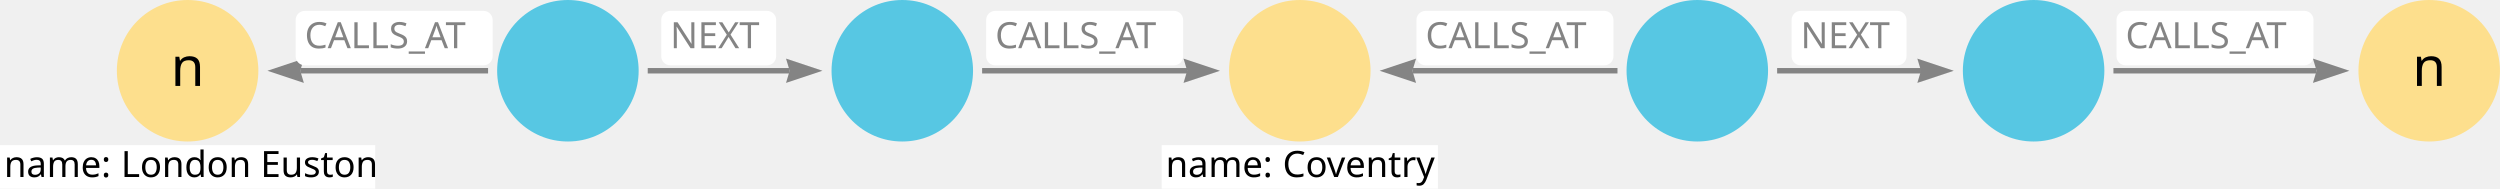
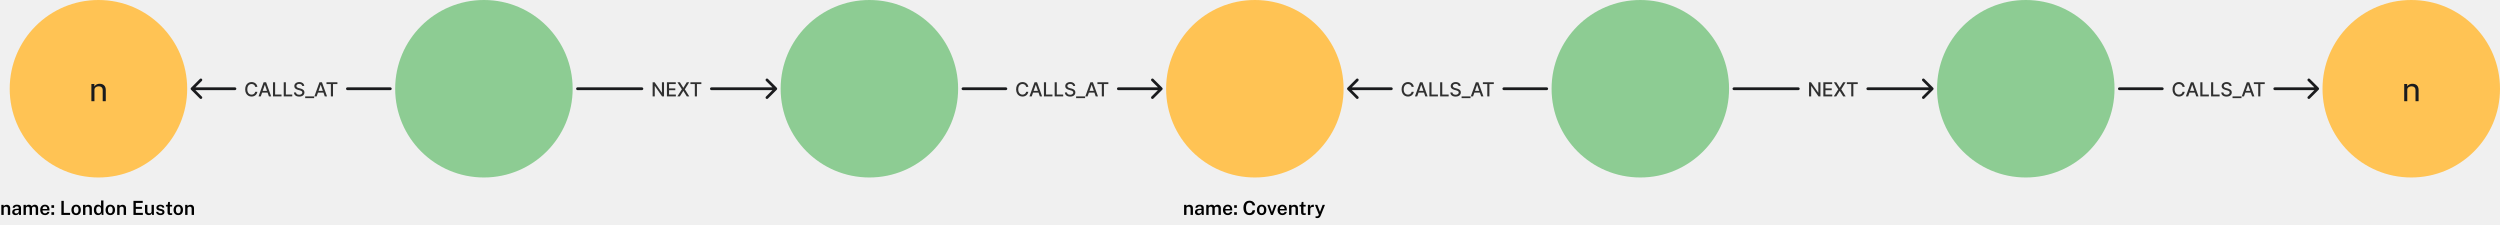
- <svg xmlns="http://www.w3.org/2000/svg" width="1378" height="104" viewBox="0 0 1378 104">
-   <defs>
-     <style type="text/css" />
-   </defs>
-   <g transform="translate(250.6474 754.4424) scale(1)">
-     <g class="relationship">
-       <g transform="translate(62.37869 -715.4424) rotate(180)" stroke-width="3" stroke="#848484">
-         <path d="M 44 0 L 147.538 0" />
-         <polygon points="-18.08,0 -20.088,6.696 0,0 -20.088,-6.696" fill="#848484" transform="translate(165.6179 0) rotate(0)" stroke="none" />
-       </g>
-       <g transform="translate(-33.39045 -715.4424) rotate(360) translate(0 -33)">
-         <g transform="translate(0 0)">
-           <g transform="translate(-54.28711 0)" fill="#ffffff" stroke="#000000" stroke-width="0">
-             <rect x="0" y="0" width="108.574" height="30" rx="5" ry="5" stroke="none" />
-             <text xml:space="preserve" x="5" y="20.571" stroke="none" text-anchor="left" font-family="sans-serif" font-size="20" font-weight="normal" fill="#848484">CALLS_AT</text>
-           </g>
-         </g>
-       </g>
-     </g>
-     <g class="relationship">
-       <g transform="translate(62.37869 -715.4424) rotate(0)" stroke-width="3" stroke="#848484">
-         <path d="M 44 0 L 122.237 0" />
-         <polygon points="-18.08,0 -20.088,6.696 0,0 -20.088,-6.696" fill="#848484" transform="translate(140.3164 0) rotate(0)" stroke="none" />
-       </g>
-       <g transform="translate(145.4971 -715.4424) rotate(0) translate(0 -33)">
-         <g transform="translate(0 0)">
-           <g transform="translate(-31.66992 0)" fill="#ffffff" stroke="#000000" stroke-width="0">
-             <rect x="0" y="0" width="63.34" height="30" rx="5" ry="5" stroke="none" />
-             <text xml:space="preserve" x="5" y="20.571" stroke="none" text-anchor="left" font-family="sans-serif" font-size="20" font-weight="normal" fill="#848484">NEXT</text>
-           </g>
-         </g>
-       </g>
-     </g>
-     <g class="relationship">
-       <g transform="translate(246.6951 -715.4424) rotate(0)" stroke-width="3" stroke="#848484">
-         <path d="M 44 0 L 157.026 0" />
-         <polygon points="-18.08,0 -20.088,6.696 0,0 -20.088,-6.696" fill="#848484" transform="translate(175.1059 0) rotate(0)" stroke="none" />
-       </g>
-       <g transform="translate(347.2083 -715.4424) rotate(0) translate(0 -33)">
-         <g transform="translate(0 0)">
-           <g transform="translate(-54.28711 0)" fill="#ffffff" stroke="#000000" stroke-width="0">
-             <rect x="0" y="0" width="108.574" height="30" rx="5" ry="5" stroke="none" />
-             <text xml:space="preserve" x="5" y="20.571" stroke="none" text-anchor="left" font-family="sans-serif" font-size="20" font-weight="normal" fill="#848484">CALLS_AT</text>
-           </g>
-         </g>
-       </g>
-     </g>
-     <g class="relationship">
-       <g transform="translate(870.2776 -715.4424) rotate(0)" stroke-width="3" stroke="#848484">
-         <path d="M 44 0 L 155.972 0" />
-         <polygon points="-18.08,0 -20.088,6.696 0,0 -20.088,-6.696" fill="#848484" transform="translate(174.0517 0) rotate(0)" stroke="none" />
-       </g>
-       <g transform="translate(970.2637 -715.4424) rotate(0) translate(0 -33)">
-         <g transform="translate(0 0)">
-           <g transform="translate(-54.28711 0)" fill="#ffffff" stroke="#000000" stroke-width="0">
-             <rect x="0" y="0" width="108.574" height="30" rx="5" ry="5" stroke="none" />
-             <text xml:space="preserve" x="5" y="20.571" stroke="none" text-anchor="left" font-family="sans-serif" font-size="20" font-weight="normal" fill="#848484">CALLS_AT</text>
-           </g>
-         </g>
-       </g>
-     </g>
-     <g class="relationship">
-       <g transform="translate(684.907 -715.4424) rotate(0)" stroke-width="3" stroke="#848484">
-         <path d="M 44 0 L 123.291 0" />
-         <polygon points="-18.08,0 -20.088,6.696 0,0 -20.088,-6.696" fill="#848484" transform="translate(141.3706 0) rotate(0)" stroke="none" />
-       </g>
-       <g transform="translate(768.5525 -715.4424) rotate(0) translate(0 -33)">
-         <g transform="translate(0 0)">
-           <g transform="translate(-31.66992 0)" fill="#ffffff" stroke="#000000" stroke-width="0">
-             <rect x="0" y="0" width="63.34" height="30" rx="5" ry="5" stroke="none" />
-             <text xml:space="preserve" x="5" y="20.571" stroke="none" text-anchor="left" font-family="sans-serif" font-size="20" font-weight="normal" fill="#848484">NEXT</text>
-           </g>
-         </g>
-       </g>
-     </g>
-     <g class="relationship">
-       <g transform="translate(684.907 -715.4424) rotate(180)" stroke-width="3" stroke="#848484">
-         <path d="M 44 0 L 157.026 0" />
-         <polygon points="-18.08,0 -20.088,6.696 0,0 -20.088,-6.696" fill="#848484" transform="translate(175.1059 0) rotate(0)" stroke="none" />
-       </g>
-       <g transform="translate(584.3938 -715.4424) rotate(360) translate(0 -33)">
-         <g transform="translate(0 0)">
-           <g transform="translate(-54.28711 0)" fill="#ffffff" stroke="#000000" stroke-width="0">
-             <rect x="0" y="0" width="108.574" height="30" rx="5" ry="5" stroke="none" />
-             <text xml:space="preserve" x="5" y="20.571" stroke="none" text-anchor="left" font-family="sans-serif" font-size="20" font-weight="normal" fill="#848484">CALLS_AT</text>
-           </g>
-         </g>
-       </g>
-     </g>
-     <g class="node">
-       <g fill="#FDDF8D" stroke="#FDDF8D" stroke-width="4">
-         <circle cx="465.801" cy="-715.442" r="37" />
-       </g>
-       <g transform="translate(465.801 -715.4424)">
-         <g transform="translate(2.510525938252074e-15 41)">
-           <g transform="translate(0 0)">
-             <g transform="translate(-76.14258 0)" fill="white">
-               <rect x="0" y="0" width="152.285" height="24" rx="0" ry="0" stroke="none" />
-               <g font-family="sans-serif" font-size="20" font-weight="normal" fill="#000000" text-anchor="end">
-                 <text xml:space="preserve" x="61.143" y="17.571" stroke="none">name:</text>
-                 <text xml:space="preserve" x="66.699" y="17.571" stroke="none" text-anchor="start">Coventry</text>
-               </g>
-             </g>
-           </g>
-         </g>
-       </g>
-     </g>
-     <g class="node">
-       <g fill="#FDDF8D" stroke="#FDDF8D" stroke-width="4">
-         <circle cx="-147.239" cy="-715.442" r="37" />
-       </g>
-       <g transform="translate(-147.2392 -715.4424)">
-         <g transform="scale(1) translate(0 0)">
-           <g transform="translate(0 0)">
-             <g font-family="sans-serif" font-size="30" font-weight="normal" fill="#000000" text-anchor="middle">
-               <text xml:space="preserve" x="0" y="8.357" stroke="none">n</text>
-             </g>
-           </g>
-         </g>
-         <g transform="translate(2.510525938252074e-15 41)">
-           <g transform="translate(0 0)">
-             <g transform="translate(-103.4082 0)" fill="white">
-               <rect x="0" y="0" width="206.816" height="24" rx="0" ry="0" stroke="none" />
-               <g font-family="sans-serif" font-size="20" font-weight="normal" fill="#000000" text-anchor="end">
-                 <text xml:space="preserve" x="61.143" y="17.571" stroke="none">name:</text>
-                 <text xml:space="preserve" x="66.699" y="17.571" stroke="none" text-anchor="start">London Euston</text>
-               </g>
-             </g>
-           </g>
-         </g>
-       </g>
-     </g>
-     <g class="node">
-       <g fill="#FDDF8D" stroke="#FDDF8D" stroke-width="4">
-         <circle cx="1088.329" cy="-715.442" r="37" />
-       </g>
-       <g transform="translate(1088.329 -715.4424)">
-         <g transform="scale(1) translate(0 0)">
-           <g transform="translate(0 0)">
-             <g font-family="sans-serif" font-size="30" font-weight="normal" fill="#000000" text-anchor="middle">
-               <text xml:space="preserve" x="0" y="8.357" stroke="none">n</text>
-             </g>
-           </g>
-         </g>
-       </g>
-     </g>
-     <g class="node">
-       <g fill="#57C7E3" stroke="#57C7E3" stroke-width="4">
-         <circle cx="62.379" cy="-715.442" r="37" />
-       </g>
-     </g>
-     <g class="node">
-       <g fill="#57C7E3" stroke="#57C7E3" stroke-width="4">
-         <circle cx="246.695" cy="-715.442" r="37" />
-       </g>
-     </g>
-     <g class="node">
-       <g fill="#57C7E3" stroke="#57C7E3" stroke-width="4">
-         <circle cx="684.907" cy="-715.442" r="37" />
-       </g>
-     </g>
-     <g class="node">
-       <g fill="#57C7E3" stroke="#57C7E3" stroke-width="4">
-         <circle cx="870.278" cy="-715.442" r="37" />
-       </g>
-     </g>
-   </g>
+ <svg xmlns="http://www.w3.org/2000/svg" width="1803" height="162" viewBox="0 0 1803 162" fill="none">
+   <path d="M0.966 155V147.762H2.632V148.798C2.744 148.611 2.896 148.432 3.087 148.259C3.283 148.086 3.523 147.946 3.808 147.839C4.093 147.732 4.426 147.678 4.809 147.678C5.257 147.678 5.672 147.767 6.055 147.944C6.442 148.121 6.753 148.399 6.986 148.777C7.224 149.155 7.343 149.643 7.343 150.24V155H5.635V150.443C5.635 149.967 5.504 149.615 5.243 149.386C4.982 149.153 4.653 149.036 4.256 149.036C3.985 149.036 3.729 149.083 3.486 149.176C3.243 149.265 3.045 149.402 2.891 149.589C2.742 149.771 2.667 150 2.667 150.275V155H0.966ZM11.221 155.14C10.759 155.14 10.344 155.056 9.975 154.888C9.611 154.715 9.324 154.47 9.114 154.153C8.909 153.831 8.806 153.441 8.806 152.984C8.806 152.186 9.093 151.584 9.667 151.178C10.246 150.772 11.165 150.56 12.425 150.541L13.51 150.513V150.023C13.51 149.64 13.396 149.342 13.167 149.127C12.943 148.908 12.593 148.8 12.117 148.805C11.762 148.81 11.44 148.894 11.151 149.057C10.862 149.216 10.67 149.484 10.577 149.862H9.128C9.156 149.367 9.298 148.954 9.555 148.623C9.816 148.287 10.173 148.037 10.626 147.874C11.079 147.706 11.601 147.622 12.194 147.622C12.885 147.622 13.447 147.713 13.881 147.895C14.315 148.077 14.635 148.341 14.84 148.686C15.045 149.027 15.148 149.44 15.148 149.925V155H13.713L13.573 153.698C13.316 154.244 12.987 154.622 12.586 154.832C12.189 155.037 11.734 155.14 11.221 155.14ZM11.774 153.985C11.984 153.985 12.192 153.948 12.397 153.873C12.602 153.794 12.787 153.689 12.95 153.558C13.118 153.423 13.251 153.273 13.349 153.11C13.452 152.947 13.505 152.776 13.51 152.599V151.458L12.621 151.472C12.182 151.477 11.797 151.523 11.466 151.612C11.139 151.701 10.885 151.843 10.703 152.039C10.521 152.23 10.43 152.487 10.43 152.809C10.43 153.178 10.558 153.467 10.815 153.677C11.072 153.882 11.391 153.985 11.774 153.985ZM16.962 155V147.762H18.621V148.798C18.831 148.481 19.116 148.205 19.475 147.972C19.839 147.739 20.301 147.622 20.861 147.622C21.118 147.622 21.377 147.666 21.638 147.755C21.904 147.844 22.149 147.974 22.373 148.147C22.602 148.32 22.784 148.534 22.919 148.791C23.148 148.45 23.451 148.17 23.829 147.951C24.212 147.732 24.641 147.622 25.117 147.622C25.378 147.622 25.647 147.664 25.922 147.748C26.202 147.832 26.459 147.972 26.692 148.168C26.925 148.364 27.114 148.632 27.259 148.973C27.404 149.309 27.476 149.731 27.476 150.24V155H25.775V150.443C25.775 150.084 25.712 149.801 25.586 149.596C25.46 149.391 25.297 149.246 25.096 149.162C24.9 149.073 24.69 149.029 24.466 149.029C24.265 149.029 24.055 149.069 23.836 149.148C23.621 149.227 23.437 149.358 23.283 149.54C23.134 149.722 23.059 149.967 23.059 150.275V155H21.358V150.17C21.358 149.918 21.293 149.708 21.162 149.54C21.031 149.372 20.866 149.246 20.665 149.162C20.469 149.073 20.268 149.029 20.063 149.029C19.853 149.029 19.638 149.073 19.419 149.162C19.204 149.251 19.025 149.386 18.88 149.568C18.735 149.75 18.663 149.986 18.663 150.275V155H16.962ZM32.507 155.14C31.811 155.14 31.198 154.993 30.666 154.699C30.139 154.4 29.726 153.976 29.427 153.425C29.133 152.874 28.986 152.219 28.986 151.458C28.986 150.716 29.119 150.058 29.385 149.484C29.655 148.905 30.045 148.45 30.554 148.119C31.067 147.788 31.686 147.622 32.409 147.622C33.123 147.622 33.722 147.774 34.208 148.077C34.693 148.38 35.062 148.805 35.314 149.351C35.566 149.892 35.692 150.527 35.692 151.255V151.773H30.687C30.682 152.184 30.747 152.548 30.883 152.865C31.018 153.182 31.219 153.432 31.485 153.614C31.751 153.791 32.08 153.88 32.472 153.88C32.873 153.88 33.221 153.791 33.515 153.614C33.813 153.432 34.012 153.157 34.11 152.788H35.664C35.58 153.292 35.379 153.719 35.062 154.069C34.749 154.419 34.367 154.685 33.914 154.867C33.466 155.049 32.997 155.14 32.507 155.14ZM30.68 150.716H34.082C34.082 150.366 34.019 150.051 33.893 149.771C33.772 149.486 33.587 149.262 33.34 149.099C33.093 148.931 32.78 148.847 32.402 148.847C32.029 148.847 31.713 148.938 31.457 149.12C31.2 149.302 31.006 149.538 30.876 149.827C30.745 150.112 30.68 150.408 30.68 150.716ZM37.081 149.932V147.986H39.007V149.932H37.081ZM37.081 154.958V153.026H39.007V154.958H37.081ZM44.264 155L44.271 144.878H45.993V153.53H50.564V155H44.264ZM54.918 155.14C54.227 155.14 53.625 154.993 53.112 154.699C52.599 154.4 52.2 153.973 51.915 153.418C51.635 152.863 51.495 152.195 51.495 151.416C51.495 150.66 51.633 149.997 51.908 149.428C52.183 148.859 52.575 148.415 53.084 148.098C53.597 147.781 54.211 147.622 54.925 147.622C55.616 147.622 56.215 147.774 56.724 148.077C57.233 148.38 57.625 148.814 57.9 149.379C58.18 149.944 58.32 150.623 58.32 151.416C58.32 152.149 58.187 152.795 57.921 153.355C57.66 153.91 57.275 154.347 56.766 154.664C56.262 154.981 55.646 155.14 54.918 155.14ZM54.925 153.845C55.317 153.845 55.639 153.738 55.891 153.523C56.148 153.308 56.339 153.014 56.465 152.641C56.591 152.268 56.654 151.843 56.654 151.367C56.654 150.924 56.598 150.515 56.486 150.142C56.374 149.769 56.19 149.47 55.933 149.246C55.681 149.017 55.345 148.903 54.925 148.903C54.528 148.903 54.199 149.008 53.938 149.218C53.681 149.423 53.49 149.713 53.364 150.086C53.238 150.455 53.175 150.882 53.175 151.367C53.175 151.806 53.231 152.214 53.343 152.592C53.455 152.965 53.639 153.269 53.896 153.502C54.153 153.731 54.496 153.845 54.925 153.845ZM59.878 155V147.762H61.544V148.798C61.656 148.611 61.808 148.432 61.999 148.259C62.195 148.086 62.435 147.946 62.72 147.839C63.005 147.732 63.338 147.678 63.721 147.678C64.169 147.678 64.584 147.767 64.967 147.944C65.354 148.121 65.665 148.399 65.898 148.777C66.136 149.155 66.255 149.643 66.255 150.24V155H64.547V150.443C64.547 149.967 64.416 149.615 64.155 149.386C63.894 149.153 63.565 149.036 63.168 149.036C62.897 149.036 62.641 149.083 62.398 149.176C62.155 149.265 61.957 149.402 61.803 149.589C61.654 149.771 61.579 150 61.579 150.275V155H59.878ZM70.769 155.14C69.813 155.14 69.061 154.811 68.515 154.153C67.969 153.495 67.696 152.559 67.696 151.346C67.696 150.59 67.806 149.934 68.025 149.379C68.249 148.819 68.578 148.387 69.012 148.084C69.446 147.776 69.981 147.622 70.615 147.622C70.914 147.622 71.185 147.659 71.427 147.734C71.675 147.804 71.894 147.897 72.085 148.014C72.277 148.131 72.438 148.259 72.568 148.399C72.704 148.539 72.809 148.679 72.883 148.819V144.598H74.598V155H73.338L73.149 153.516C73.089 153.689 73.002 153.871 72.89 154.062C72.783 154.249 72.636 154.424 72.449 154.587C72.267 154.75 72.039 154.883 71.763 154.986C71.488 155.089 71.157 155.14 70.769 155.14ZM71.119 153.887C71.731 153.887 72.176 153.689 72.456 153.292C72.741 152.891 72.883 152.228 72.883 151.304C72.879 150.777 72.813 150.333 72.687 149.974C72.566 149.615 72.379 149.344 72.127 149.162C71.875 148.98 71.546 148.889 71.14 148.889C70.627 148.889 70.205 149.078 69.873 149.456C69.547 149.834 69.383 150.45 69.383 151.304C69.383 152.153 69.535 152.797 69.838 153.236C70.142 153.67 70.569 153.887 71.119 153.887ZM79.555 155.14C78.864 155.14 78.262 154.993 77.749 154.699C77.235 154.4 76.836 153.973 76.552 153.418C76.272 152.863 76.132 152.195 76.132 151.416C76.132 150.66 76.269 149.997 76.545 149.428C76.82 148.859 77.212 148.415 77.721 148.098C78.234 147.781 78.848 147.622 79.562 147.622C80.252 147.622 80.852 147.774 81.361 148.077C81.869 148.38 82.261 148.814 82.537 149.379C82.817 149.944 82.957 150.623 82.957 151.416C82.957 152.149 82.824 152.795 82.558 153.355C82.296 153.91 81.911 154.347 81.403 154.664C80.899 154.981 80.283 155.14 79.555 155.14ZM79.562 153.845C79.954 153.845 80.276 153.738 80.528 153.523C80.784 153.308 80.976 153.014 81.102 152.641C81.228 152.268 81.291 151.843 81.291 151.367C81.291 150.924 81.235 150.515 81.123 150.142C81.011 149.769 80.826 149.47 80.57 149.246C80.318 149.017 79.982 148.903 79.562 148.903C79.165 148.903 78.836 149.008 78.575 149.218C78.318 149.423 78.127 149.713 78.001 150.086C77.875 150.455 77.812 150.882 77.812 151.367C77.812 151.806 77.868 152.214 77.98 152.592C78.092 152.965 78.276 153.269 78.533 153.502C78.789 153.731 79.132 153.845 79.562 153.845ZM84.515 155V147.762H86.181V148.798C86.293 148.611 86.445 148.432 86.636 148.259C86.832 148.086 87.072 147.946 87.357 147.839C87.641 147.732 87.975 147.678 88.358 147.678C88.806 147.678 89.221 147.767 89.604 147.944C89.991 148.121 90.302 148.399 90.535 148.777C90.773 149.155 90.892 149.643 90.892 150.24V155H89.184V150.443C89.184 149.967 89.053 149.615 88.792 149.386C88.531 149.153 88.201 149.036 87.805 149.036C87.534 149.036 87.278 149.083 87.035 149.176C86.792 149.265 86.594 149.402 86.44 149.589C86.29 149.771 86.216 150 86.216 150.275V155H84.515ZM96.245 155V144.878H102.937L102.93 146.341H97.96V149.176H102.349V150.618H97.945V153.516L103.035 153.523V155H96.245ZM107.341 155.14C106.986 155.14 106.643 155.089 106.312 154.986C105.985 154.879 105.691 154.725 105.43 154.524C105.169 154.319 104.961 154.067 104.807 153.768C104.653 153.469 104.576 153.122 104.576 152.725V147.762H106.284V152.529C106.284 152.921 106.408 153.243 106.655 153.495C106.907 153.747 107.285 153.873 107.789 153.873C108.246 153.873 108.613 153.754 108.888 153.516C109.163 153.273 109.301 152.926 109.301 152.473V147.762H110.995V155H109.686L109.497 153.586C109.408 153.983 109.252 154.295 109.028 154.524C108.809 154.748 108.55 154.907 108.251 155C107.957 155.093 107.654 155.14 107.341 155.14ZM115.697 155.14C115.193 155.14 114.715 155.061 114.262 154.902C113.814 154.739 113.436 154.484 113.128 154.139C112.825 153.794 112.633 153.348 112.554 152.802H114.052C114.117 153.068 114.232 153.285 114.395 153.453C114.563 153.621 114.759 153.745 114.983 153.824C115.212 153.899 115.447 153.936 115.69 153.936C116.124 153.936 116.474 153.861 116.74 153.712C117.006 153.563 117.139 153.332 117.139 153.019C117.139 152.79 117.064 152.608 116.915 152.473C116.77 152.338 116.532 152.235 116.201 152.165L114.829 151.85C114.213 151.715 113.721 151.491 113.352 151.178C112.983 150.865 112.797 150.424 112.792 149.855C112.787 149.426 112.895 149.043 113.114 148.707C113.333 148.371 113.66 148.107 114.094 147.916C114.528 147.72 115.062 147.622 115.697 147.622C116.542 147.622 117.218 147.811 117.727 148.189C118.24 148.562 118.504 149.097 118.518 149.792H117.069C117.018 149.479 116.871 149.237 116.628 149.064C116.385 148.887 116.07 148.798 115.683 148.798C115.282 148.798 114.953 148.875 114.696 149.029C114.439 149.183 114.311 149.419 114.311 149.736C114.311 149.955 114.407 150.128 114.598 150.254C114.794 150.38 115.09 150.487 115.487 150.576L116.789 150.891C117.162 150.984 117.468 151.11 117.706 151.269C117.944 151.428 118.128 151.603 118.259 151.794C118.394 151.981 118.488 152.174 118.539 152.375C118.595 152.571 118.623 152.753 118.623 152.921C118.623 153.388 118.502 153.787 118.259 154.118C118.021 154.445 117.683 154.697 117.244 154.874C116.81 155.051 116.294 155.14 115.697 155.14ZM122.994 155.056C122.42 155.056 121.974 154.981 121.657 154.832C121.344 154.678 121.127 154.461 121.006 154.181C120.885 153.901 120.824 153.567 120.824 153.18V148.966H119.648V147.762H120.873L121.3 145.613H122.525V147.755H124.142V148.966H122.525L122.532 153.117C122.532 153.332 122.555 153.49 122.602 153.593C122.653 153.691 122.733 153.756 122.84 153.789C122.952 153.817 123.099 153.831 123.281 153.831H124.177V154.909C124.079 154.946 123.934 154.979 123.743 155.007C123.556 155.04 123.307 155.056 122.994 155.056ZM128.582 155.14C127.891 155.14 127.289 154.993 126.776 154.699C126.263 154.4 125.864 153.973 125.579 153.418C125.299 152.863 125.159 152.195 125.159 151.416C125.159 150.66 125.297 149.997 125.572 149.428C125.847 148.859 126.239 148.415 126.748 148.098C127.261 147.781 127.875 147.622 128.589 147.622C129.28 147.622 129.879 147.774 130.388 148.077C130.897 148.38 131.289 148.814 131.564 149.379C131.844 149.944 131.984 150.623 131.984 151.416C131.984 152.149 131.851 152.795 131.585 153.355C131.324 153.91 130.939 154.347 130.43 154.664C129.926 154.981 129.31 155.14 128.582 155.14ZM128.589 153.845C128.981 153.845 129.303 153.738 129.555 153.523C129.812 153.308 130.003 153.014 130.129 152.641C130.255 152.268 130.318 151.843 130.318 151.367C130.318 150.924 130.262 150.515 130.15 150.142C130.038 149.769 129.854 149.47 129.597 149.246C129.345 149.017 129.009 148.903 128.589 148.903C128.192 148.903 127.863 149.008 127.602 149.218C127.345 149.423 127.154 149.713 127.028 150.086C126.902 150.455 126.839 150.882 126.839 151.367C126.839 151.806 126.895 152.214 127.007 152.592C127.119 152.965 127.303 153.269 127.56 153.502C127.817 153.731 128.16 153.845 128.589 153.845ZM133.542 155V147.762H135.208V148.798C135.32 148.611 135.472 148.432 135.663 148.259C135.859 148.086 136.1 147.946 136.384 147.839C136.669 147.732 137.003 147.678 137.385 147.678C137.833 147.678 138.249 147.767 138.631 147.944C139.019 148.121 139.329 148.399 139.562 148.777C139.8 149.155 139.919 149.643 139.919 150.24V155H138.211V150.443C138.211 149.967 138.081 149.615 137.819 149.386C137.558 149.153 137.229 149.036 136.832 149.036C136.562 149.036 136.305 149.083 136.062 149.176C135.82 149.265 135.621 149.402 135.467 149.589C135.318 149.771 135.243 150 135.243 150.275V155H133.542Z" fill="black" style="fill:black;fill-opacity:1;" />
+   <path d="M853.966 155V147.762H855.632V148.798C855.744 148.611 855.896 148.432 856.087 148.259C856.283 148.086 856.523 147.946 856.808 147.839C857.093 147.732 857.426 147.678 857.809 147.678C858.257 147.678 858.672 147.767 859.055 147.944C859.442 148.121 859.753 148.399 859.986 148.777C860.224 149.155 860.343 149.643 860.343 150.24V155H858.635V150.443C858.635 149.967 858.504 149.615 858.243 149.386C857.982 149.153 857.653 149.036 857.256 149.036C856.985 149.036 856.729 149.083 856.486 149.176C856.243 149.265 856.045 149.402 855.891 149.589C855.742 149.771 855.667 150 855.667 150.275V155H853.966ZM864.221 155.14C863.759 155.14 863.344 155.056 862.975 154.888C862.611 154.715 862.324 154.47 862.114 154.153C861.909 153.831 861.806 153.441 861.806 152.984C861.806 152.186 862.093 151.584 862.667 151.178C863.246 150.772 864.165 150.56 865.425 150.541L866.51 150.513V150.023C866.51 149.64 866.396 149.342 866.167 149.127C865.943 148.908 865.593 148.8 865.117 148.805C864.762 148.81 864.44 148.894 864.151 149.057C863.862 149.216 863.67 149.484 863.577 149.862H862.128C862.156 149.367 862.298 148.954 862.555 148.623C862.816 148.287 863.173 148.037 863.626 147.874C864.079 147.706 864.601 147.622 865.194 147.622C865.885 147.622 866.447 147.713 866.881 147.895C867.315 148.077 867.635 148.341 867.84 148.686C868.045 149.027 868.148 149.44 868.148 149.925V155H866.713L866.573 153.698C866.316 154.244 865.987 154.622 865.586 154.832C865.189 155.037 864.734 155.14 864.221 155.14ZM864.774 153.985C864.984 153.985 865.192 153.948 865.397 153.873C865.602 153.794 865.787 153.689 865.95 153.558C866.118 153.423 866.251 153.273 866.349 153.11C866.452 152.947 866.505 152.776 866.51 152.599V151.458L865.621 151.472C865.182 151.477 864.797 151.523 864.466 151.612C864.139 151.701 863.885 151.843 863.703 152.039C863.521 152.23 863.43 152.487 863.43 152.809C863.43 153.178 863.558 153.467 863.815 153.677C864.072 153.882 864.391 153.985 864.774 153.985ZM869.962 155V147.762H871.621V148.798C871.831 148.481 872.116 148.205 872.475 147.972C872.839 147.739 873.301 147.622 873.861 147.622C874.118 147.622 874.377 147.666 874.638 147.755C874.904 147.844 875.149 147.974 875.373 148.147C875.602 148.32 875.784 148.534 875.919 148.791C876.148 148.45 876.451 148.17 876.829 147.951C877.212 147.732 877.641 147.622 878.117 147.622C878.378 147.622 878.647 147.664 878.922 147.748C879.202 147.832 879.459 147.972 879.692 148.168C879.925 148.364 880.114 148.632 880.259 148.973C880.404 149.309 880.476 149.731 880.476 150.24V155H878.775V150.443C878.775 150.084 878.712 149.801 878.586 149.596C878.46 149.391 878.297 149.246 878.096 149.162C877.9 149.073 877.69 149.029 877.466 149.029C877.265 149.029 877.055 149.069 876.836 149.148C876.621 149.227 876.437 149.358 876.283 149.54C876.134 149.722 876.059 149.967 876.059 150.275V155H874.358V150.17C874.358 149.918 874.293 149.708 874.162 149.54C874.031 149.372 873.866 149.246 873.665 149.162C873.469 149.073 873.268 149.029 873.063 149.029C872.853 149.029 872.638 149.073 872.419 149.162C872.204 149.251 872.025 149.386 871.88 149.568C871.735 149.75 871.663 149.986 871.663 150.275V155H869.962ZM885.507 155.14C884.811 155.14 884.198 154.993 883.666 154.699C883.138 154.4 882.725 153.976 882.427 153.425C882.133 152.874 881.986 152.219 881.986 151.458C881.986 150.716 882.119 150.058 882.385 149.484C882.655 148.905 883.045 148.45 883.554 148.119C884.067 147.788 884.685 147.622 885.409 147.622C886.123 147.622 886.722 147.774 887.208 148.077C887.693 148.38 888.062 148.805 888.314 149.351C888.566 149.892 888.692 150.527 888.692 151.255V151.773H883.687C883.682 152.184 883.747 152.548 883.883 152.865C884.018 153.182 884.219 153.432 884.485 153.614C884.751 153.791 885.08 153.88 885.472 153.88C885.873 153.88 886.221 153.791 886.515 153.614C886.813 153.432 887.012 153.157 887.11 152.788H888.664C888.58 153.292 888.379 153.719 888.062 154.069C887.749 154.419 887.366 154.685 886.914 154.867C886.466 155.049 885.997 155.14 885.507 155.14ZM883.68 150.716H887.082C887.082 150.366 887.019 150.051 886.893 149.771C886.771 149.486 886.587 149.262 886.34 149.099C886.092 148.931 885.78 148.847 885.402 148.847C885.028 148.847 884.713 148.938 884.457 149.12C884.2 149.302 884.006 149.538 883.876 149.827C883.745 150.112 883.68 150.408 883.68 150.716ZM890.082 149.932V147.986H892.007V149.932H890.082ZM890.082 154.958V153.026H892.007V154.958H890.082ZM901.205 155.14C900.276 155.14 899.478 154.928 898.811 154.503C898.148 154.074 897.637 153.467 897.278 152.683C896.923 151.894 896.746 150.959 896.746 149.876C896.746 148.798 896.923 147.876 897.278 147.111C897.633 146.346 898.141 145.76 898.804 145.354C899.471 144.943 900.272 144.738 901.205 144.738C901.947 144.738 902.605 144.89 903.179 145.193C903.753 145.492 904.215 145.898 904.565 146.411C904.92 146.924 905.13 147.496 905.195 148.126H903.396C903.326 147.753 903.195 147.419 903.004 147.125C902.817 146.831 902.57 146.598 902.262 146.425C901.954 146.252 901.585 146.166 901.156 146.166C900.619 146.166 900.162 146.294 899.784 146.551C899.411 146.803 899.124 147.204 898.923 147.755C898.727 148.306 898.629 149.02 898.629 149.897C898.629 151.227 898.848 152.195 899.287 152.802C899.726 153.409 900.349 153.712 901.156 153.712C901.585 153.712 901.954 153.619 902.262 153.432C902.57 153.241 902.817 152.989 903.004 152.676C903.195 152.359 903.326 152.013 903.396 151.64H905.195C905.139 152.097 905.022 152.536 904.845 152.956C904.672 153.376 904.427 153.752 904.11 154.083C903.793 154.41 903.394 154.669 902.913 154.86C902.437 155.047 901.868 155.14 901.205 155.14ZM909.9 155.14C909.21 155.14 908.608 154.993 908.094 154.699C907.581 154.4 907.182 153.973 906.897 153.418C906.617 152.863 906.477 152.195 906.477 151.416C906.477 150.66 906.615 149.997 906.89 149.428C907.166 148.859 907.558 148.415 908.066 148.098C908.58 147.781 909.193 147.622 909.907 147.622C910.598 147.622 911.198 147.774 911.706 148.077C912.215 148.38 912.607 148.814 912.882 149.379C913.162 149.944 913.302 150.623 913.302 151.416C913.302 152.149 913.169 152.795 912.903 153.355C912.642 153.91 912.257 154.347 911.748 154.664C911.244 154.981 910.628 155.14 909.9 155.14ZM909.907 153.845C910.299 153.845 910.621 153.738 910.873 153.523C911.13 153.308 911.321 153.014 911.447 152.641C911.573 152.268 911.636 151.843 911.636 151.367C911.636 150.924 911.58 150.515 911.468 150.142C911.356 149.769 911.172 149.47 910.915 149.246C910.663 149.017 910.327 148.903 909.907 148.903C909.511 148.903 909.182 149.008 908.92 149.218C908.664 149.423 908.472 149.713 908.346 150.086C908.22 150.455 908.157 150.882 908.157 151.367C908.157 151.806 908.213 152.214 908.325 152.592C908.437 152.965 908.622 153.269 908.878 153.502C909.135 153.731 909.478 153.845 909.907 153.845ZM916.643 155L913.969 147.762H915.53L917.266 152.83H917.357L919.086 147.762H920.654L917.987 155H916.643ZM924.882 155.14C924.186 155.14 923.573 154.993 923.041 154.699C922.513 154.4 922.1 153.976 921.802 153.425C921.508 152.874 921.361 152.219 921.361 151.458C921.361 150.716 921.494 150.058 921.76 149.484C922.03 148.905 922.42 148.45 922.929 148.119C923.442 147.788 924.06 147.622 924.784 147.622C925.498 147.622 926.097 147.774 926.583 148.077C927.068 148.38 927.437 148.805 927.689 149.351C927.941 149.892 928.067 150.527 928.067 151.255V151.773H923.062C923.057 152.184 923.122 152.548 923.258 152.865C923.393 153.182 923.594 153.432 923.86 153.614C924.126 153.791 924.455 153.88 924.847 153.88C925.248 153.88 925.596 153.791 925.89 153.614C926.188 153.432 926.387 153.157 926.485 152.788H928.039C927.955 153.292 927.754 153.719 927.437 154.069C927.124 154.419 926.741 154.685 926.289 154.867C925.841 155.049 925.372 155.14 924.882 155.14ZM923.055 150.716H926.457C926.457 150.366 926.394 150.051 926.268 149.771C926.146 149.486 925.962 149.262 925.715 149.099C925.467 148.931 925.155 148.847 924.777 148.847C924.403 148.847 924.088 148.938 923.832 149.12C923.575 149.302 923.381 149.538 923.251 149.827C923.12 150.112 923.055 150.408 923.055 150.716ZM929.695 155V147.762H931.361V148.798C931.473 148.611 931.624 148.432 931.816 148.259C932.012 148.086 932.252 147.946 932.537 147.839C932.821 147.732 933.155 147.678 933.538 147.678C933.986 147.678 934.401 147.767 934.784 147.944C935.171 148.121 935.481 148.399 935.715 148.777C935.953 149.155 936.072 149.643 936.072 150.24V155H934.364V150.443C934.364 149.967 934.233 149.615 933.972 149.386C933.71 149.153 933.381 149.036 932.985 149.036C932.714 149.036 932.457 149.083 932.215 149.176C931.972 149.265 931.774 149.402 931.62 149.589C931.47 149.771 931.396 150 931.396 150.275V155H929.695ZM940.516 155.056C939.942 155.056 939.496 154.981 939.179 154.832C938.866 154.678 938.649 154.461 938.528 154.181C938.406 153.901 938.346 153.567 938.346 153.18V148.966H937.17V147.762H938.395L938.822 145.613H940.047V147.755H941.664V148.966H940.047L940.054 153.117C940.054 153.332 940.077 153.49 940.124 153.593C940.175 153.691 940.254 153.756 940.362 153.789C940.474 153.817 940.621 153.831 940.803 153.831H941.699V154.909C941.601 154.946 941.456 154.979 941.265 155.007C941.078 155.04 940.828 155.056 940.516 155.056ZM943.271 155V147.762H944.902V149.33C945.018 148.971 945.184 148.665 945.399 148.413C945.618 148.156 945.875 147.96 946.169 147.825C946.463 147.69 946.782 147.622 947.128 147.622C947.212 147.622 947.293 147.627 947.373 147.636C947.452 147.645 947.51 147.662 947.548 147.685V149.316C947.496 149.293 947.429 149.276 947.345 149.267C947.265 149.258 947.195 149.253 947.135 149.253C946.785 149.225 946.474 149.239 946.204 149.295C945.938 149.351 945.711 149.447 945.525 149.582C945.343 149.713 945.205 149.881 945.112 150.086C945.018 150.287 944.972 150.522 944.972 150.793V155H943.271ZM950.013 157.31C949.546 157.31 949.222 157.273 949.04 157.198C948.858 157.128 948.767 157.093 948.767 157.093V156.001L949.495 156.022C949.789 156.036 950.027 156.02 950.209 155.973C950.395 155.926 950.54 155.861 950.643 155.777C950.745 155.698 950.82 155.611 950.867 155.518C950.918 155.429 950.958 155.352 950.986 155.287L951.175 154.755L948.354 147.762H950.048L951.973 152.879L953.891 147.762H955.557L952.575 155.266C952.351 155.812 952.108 156.232 951.847 156.526C951.59 156.825 951.308 157.03 951 157.142C950.696 157.254 950.367 157.31 950.013 157.31Z" fill="black" style="fill:black;fill-opacity:1;" />
+   <path d="M285 64C285 28.654 313.654 0 349 0C384.346 0 413 28.654 413 64C413 99.346 384.346 128 349 128C313.654 128 285 99.346 285 64Z" fill="#8DCC93" style="fill:#8DCC93;fill:color(display-p3 0.553 0.8 0.577);fill-opacity:1;" />
+   <path d="M563 64C563 28.654 591.654 0 627 0C662.346 0 691 28.654 691 64C691 99.346 662.346 128 627 128C591.654 128 563 99.346 563 64Z" fill="#8DCC93" style="fill:#8DCC93;fill:color(display-p3 0.553 0.8 0.577);fill-opacity:1;" />
+   <path d="M7 64C7 28.654 35.654 0 71 0C106.346 0 135 28.654 135 64C135 99.346 106.346 128 71 128C35.654 128 7 99.346 7 64Z" fill="#FFC354" style="fill:#FFC354;fill:color(display-p3 1 0.765 0.329);fill-opacity:1;" />
+   <path d="M65.91 73V60.592H68.058V62.392C68.258 62.048 68.534 61.724 68.886 61.42C69.246 61.116 69.678 60.872 70.182 60.688C70.694 60.504 71.282 60.412 71.946 60.412C72.73 60.412 73.45 60.568 74.106 60.88C74.77 61.192 75.298 61.68 75.69 62.344C76.09 63 76.29 63.848 76.29 64.888V73H74.07V65.104C74.07 64.136 73.814 63.42 73.302 62.956C72.798 62.484 72.142 62.248 71.334 62.248C70.774 62.248 70.25 62.34 69.762 62.524C69.274 62.7 68.878 62.972 68.574 63.34C68.27 63.7 68.118 64.156 68.118 64.708V73H65.91Z" fill="#1A1B1D" style="fill:#1A1B1D;fill:color(display-p3 0.102 0.106 0.114);fill-opacity:1;" />
+   <path d="M1119 64C1119 28.654 1147.65 0 1183 0C1218.35 0 1247 28.654 1247 64C1247 99.346 1218.35 128 1183 128C1147.65 128 1119 99.346 1119 64Z" fill="#8DCC93" style="fill:#8DCC93;fill:color(display-p3 0.553 0.8 0.577);fill-opacity:1;" />
+   <path d="M281.5 65C282.052 65 282.5 64.552 282.5 64C282.5 63.448 282.052 63 281.5 63V65ZM250.562 63C250.01 63 249.562 63.448 249.562 64C249.562 64.552 250.01 65 250.562 65V63ZM169.438 65C169.99 65 170.438 64.552 170.438 64C170.438 63.448 169.99 63 169.438 63V65ZM137.793 63.293C137.402 63.683 137.402 64.317 137.793 64.707L144.157 71.071C144.547 71.462 145.181 71.462 145.571 71.071C145.962 70.68 145.962 70.047 145.571 69.657L139.914 64L145.571 58.343C145.962 57.953 145.962 57.319 145.571 56.929C145.181 56.538 144.547 56.538 144.157 56.929L137.793 63.293ZM281.5 63H250.562V65H281.5V63ZM169.438 63H138.5V65H169.438V63Z" fill="#1A1B1D" style="fill:#1A1B1D;fill:color(display-p3 0.102 0.106 0.114);fill-opacity:1;" />
+   <path d="M185.613 62.629H184.062C184.003 62.298 183.891 62.006 183.729 61.754C183.567 61.502 183.368 61.289 183.132 61.113C182.897 60.937 182.634 60.805 182.342 60.715C182.054 60.626 181.747 60.581 181.422 60.581C180.836 60.581 180.31 60.728 179.846 61.023C179.386 61.318 179.021 61.751 178.753 62.321C178.487 62.891 178.355 63.587 178.355 64.409C178.355 65.238 178.487 65.937 178.753 66.507C179.021 67.077 179.387 67.508 179.851 67.8C180.315 68.091 180.837 68.237 181.417 68.237C181.739 68.237 182.044 68.194 182.332 68.108C182.624 68.019 182.887 67.888 183.123 67.715C183.358 67.543 183.557 67.332 183.719 67.084C183.885 66.832 183.999 66.544 184.062 66.219L185.613 66.224C185.53 66.724 185.37 67.185 185.131 67.606C184.896 68.023 184.592 68.385 184.221 68.69C183.853 68.991 183.432 69.225 182.958 69.391C182.485 69.556 181.967 69.639 181.407 69.639C180.526 69.639 179.74 69.43 179.051 69.013C178.361 68.592 177.818 67.99 177.42 67.208C177.026 66.426 176.829 65.493 176.829 64.409C176.829 63.322 177.027 62.389 177.425 61.61C177.823 60.828 178.366 60.228 179.056 59.81C179.745 59.389 180.529 59.179 181.407 59.179C181.948 59.179 182.451 59.257 182.919 59.413C183.389 59.565 183.812 59.791 184.186 60.089C184.561 60.384 184.871 60.745 185.116 61.173C185.361 61.597 185.527 62.082 185.613 62.629ZM188.089 69.5H186.459L190.123 59.318H191.898L195.562 69.5H193.931L191.052 61.168H190.973L188.089 69.5ZM188.363 65.513H193.652V66.805H188.363V65.513ZM196.878 69.5V59.318H198.414V68.178H203.028V69.5H196.878ZM204.626 69.5V59.318H206.162V68.178H210.776V69.5H204.626ZM217.928 61.993C217.875 61.522 217.656 61.158 217.272 60.899C216.887 60.637 216.403 60.506 215.82 60.506C215.402 60.506 215.041 60.573 214.736 60.705C214.431 60.834 214.194 61.014 214.025 61.242C213.859 61.468 213.777 61.724 213.777 62.013C213.777 62.255 213.833 62.464 213.946 62.639C214.062 62.815 214.212 62.962 214.398 63.082C214.587 63.198 214.789 63.295 215.005 63.375C215.22 63.451 215.427 63.514 215.626 63.564L216.62 63.822C216.945 63.902 217.278 64.01 217.62 64.146C217.961 64.281 218.278 64.46 218.569 64.683C218.861 64.905 219.096 65.18 219.275 65.508C219.457 65.836 219.549 66.229 219.549 66.686C219.549 67.263 219.399 67.775 219.101 68.222C218.806 68.67 218.377 69.023 217.814 69.281C217.253 69.54 216.576 69.669 215.78 69.669C215.018 69.669 214.358 69.548 213.801 69.306C213.245 69.064 212.809 68.721 212.494 68.277C212.179 67.829 212.005 67.299 211.972 66.686H213.513C213.543 67.054 213.662 67.361 213.871 67.606C214.083 67.848 214.353 68.028 214.681 68.148C215.013 68.264 215.376 68.322 215.77 68.322C216.204 68.322 216.591 68.254 216.929 68.118C217.27 67.979 217.538 67.787 217.734 67.541C217.93 67.293 218.027 67.003 218.027 66.671C218.027 66.37 217.941 66.123 217.769 65.93C217.6 65.738 217.369 65.579 217.078 65.453C216.789 65.327 216.463 65.216 216.098 65.12L214.895 64.792C214.08 64.57 213.434 64.243 212.956 63.812C212.482 63.382 212.245 62.812 212.245 62.102C212.245 61.516 212.404 61.004 212.723 60.566C213.041 60.129 213.472 59.789 214.015 59.547C214.559 59.302 215.172 59.179 215.855 59.179C216.544 59.179 217.152 59.3 217.679 59.542C218.21 59.784 218.627 60.117 218.932 60.541C219.237 60.962 219.396 61.446 219.409 61.993H217.928ZM226.565 69.5V70.763H220.097V69.5H226.565ZM228.376 69.5H226.745L230.409 59.318H232.184L235.848 69.5H234.218L231.339 61.168H231.259L228.376 69.5ZM228.649 65.513H233.939V66.805H228.649V65.513ZM235.459 60.641V59.318H243.339V60.641H240.162V69.5H238.631V60.641H235.459Z" fill="black" fill-opacity="0.8" style="fill:black;fill-opacity:0.8;" />
+   <path d="M416.5 63C415.948 63 415.5 63.448 415.5 64C415.5 64.552 415.948 65 416.5 65V63ZM462.938 65C463.49 65 463.938 64.552 463.938 64C463.938 63.448 463.49 63 462.938 63V65ZM513.062 63C512.51 63 512.062 63.448 512.062 64C512.062 64.552 512.51 65 513.062 65V63ZM560.207 64.707C560.598 64.317 560.598 63.683 560.207 63.293L553.843 56.929C553.453 56.538 552.819 56.538 552.429 56.929C552.038 57.319 552.038 57.953 552.429 58.343L558.086 64L552.429 69.657C552.038 70.047 552.038 70.68 552.429 71.071C552.819 71.462 553.453 71.462 553.843 71.071L560.207 64.707ZM416.5 65H462.938V63H416.5V65ZM513.062 65H559.5V63H513.062V65Z" fill="#1A1B1D" style="fill:#1A1B1D;fill:color(display-p3 0.102 0.106 0.114);fill-opacity:1;" />
+   <path d="M478.899 59.318V69.5H477.487L472.311 62.033H472.217V69.5H470.681V59.318H472.103L477.283 66.796H477.377V59.318H478.899ZM480.986 69.5V59.318H487.369V60.641H482.522V63.743H487.036V65.06H482.522V68.178H487.429V69.5H480.986ZM490.336 59.318L492.772 63.3H492.852L495.288 59.318H497.068L493.896 64.409L497.088 69.5H495.298L492.852 65.572H492.772L490.326 69.5H488.536L491.783 64.409L488.556 59.318H490.336ZM497.935 60.641V59.318H505.815V60.641H502.638V69.5H501.107V60.641H497.935Z" fill="black" fill-opacity="0.8" style="fill:black;fill-opacity:0.8;" />
+   <path d="M841 64C841 28.654 869.654 0 905 0C940.346 0 969 28.654 969 64C969 99.346 940.346 128 905 128C869.654 128 841 99.346 841 64Z" fill="#FFC354" style="fill:#FFC354;fill:color(display-p3 1 0.765 0.329);fill-opacity:1;" />
+   <path d="M1397 64C1397 28.654 1425.65 0 1461 0C1496.35 0 1525 28.654 1525 64C1525 99.346 1496.35 128 1461 128C1425.65 128 1397 99.346 1397 64Z" fill="#8DCC93" style="fill:#8DCC93;fill:color(display-p3 0.553 0.8 0.577);fill-opacity:1;" />
+   <path d="M1675 64C1675 28.654 1703.65 0 1739 0C1774.35 0 1803 28.654 1803 64C1803 99.346 1774.35 128 1739 128C1703.65 128 1675 99.346 1675 64Z" fill="#FFC354" style="fill:#FFC354;fill:color(display-p3 1 0.765 0.329);fill-opacity:1;" />
+   <path d="M1733.91 73V60.592H1736.06V62.392C1736.26 62.048 1736.53 61.724 1736.89 61.42C1737.25 61.116 1737.68 60.872 1738.18 60.688C1738.69 60.504 1739.28 60.412 1739.95 60.412C1740.73 60.412 1741.45 60.568 1742.11 60.88C1742.77 61.192 1743.3 61.68 1743.69 62.344C1744.09 63 1744.29 63.848 1744.29 64.888V73H1742.07V65.104C1742.07 64.136 1741.81 63.42 1741.3 62.956C1740.8 62.484 1740.14 62.248 1739.33 62.248C1738.77 62.248 1738.25 62.34 1737.76 62.524C1737.27 62.7 1736.88 62.972 1736.57 63.34C1736.27 63.7 1736.12 64.156 1736.12 64.708V73H1733.91Z" fill="#1A1B1D" style="fill:#1A1B1D;fill:color(display-p3 0.102 0.106 0.114);fill-opacity:1;" />
+   <path d="M1115.5 65C1116.05 65 1116.5 64.552 1116.5 64C1116.5 63.448 1116.05 63 1115.5 63V65ZM1084.56 63C1084.01 63 1083.56 63.448 1083.56 64C1083.56 64.552 1084.01 65 1084.56 65V63ZM1003.44 65C1003.99 65 1004.44 64.552 1004.44 64C1004.44 63.448 1003.99 63 1003.44 63V65ZM971.793 63.293C971.402 63.683 971.402 64.317 971.793 64.707L978.157 71.071C978.547 71.462 979.181 71.462 979.571 71.071C979.962 70.68 979.962 70.047 979.571 69.657L973.914 64L979.571 58.343C979.962 57.953 979.962 57.319 979.571 56.929C979.181 56.538 978.547 56.538 978.157 56.929L971.793 63.293ZM1115.5 63H1084.56V65H1115.5V63ZM1003.44 63H972.5V65H1003.44V63Z" fill="#1A1B1D" style="fill:#1A1B1D;fill:color(display-p3 0.102 0.106 0.114);fill-opacity:1;" />
+   <path d="M1019.61 62.629H1018.06C1018 62.298 1017.89 62.006 1017.73 61.754C1017.57 61.502 1017.37 61.289 1017.13 61.113C1016.9 60.937 1016.63 60.805 1016.34 60.715C1016.05 60.626 1015.75 60.581 1015.42 60.581C1014.84 60.581 1014.31 60.728 1013.85 61.023C1013.39 61.318 1013.02 61.751 1012.75 62.321C1012.49 62.891 1012.35 63.587 1012.35 64.409C1012.35 65.238 1012.49 65.937 1012.75 66.507C1013.02 67.077 1013.39 67.508 1013.85 67.8C1014.32 68.091 1014.84 68.237 1015.42 68.237C1015.74 68.237 1016.04 68.194 1016.33 68.108C1016.62 68.019 1016.89 67.888 1017.12 67.715C1017.36 67.543 1017.56 67.332 1017.72 67.084C1017.88 66.832 1018 66.544 1018.06 66.219L1019.61 66.224C1019.53 66.724 1019.37 67.185 1019.13 67.606C1018.9 68.023 1018.59 68.385 1018.22 68.69C1017.85 68.991 1017.43 69.225 1016.96 69.391C1016.48 69.556 1015.97 69.639 1015.41 69.639C1014.53 69.639 1013.74 69.43 1013.05 69.013C1012.36 68.592 1011.82 67.99 1011.42 67.208C1011.03 66.426 1010.83 65.493 1010.83 64.409C1010.83 63.322 1011.03 62.389 1011.43 61.61C1011.82 60.828 1012.37 60.228 1013.06 59.81C1013.75 59.389 1014.53 59.179 1015.41 59.179C1015.95 59.179 1016.45 59.257 1016.92 59.413C1017.39 59.565 1017.81 59.791 1018.19 60.089C1018.56 60.384 1018.87 60.745 1019.12 61.173C1019.36 61.597 1019.53 62.082 1019.61 62.629ZM1022.09 69.5H1020.46L1024.12 59.318H1025.9L1029.56 69.5H1027.93L1025.05 61.168H1024.97L1022.09 69.5ZM1022.36 65.513H1027.65V66.805H1022.36V65.513ZM1030.88 69.5V59.318H1032.41V68.178H1037.03V69.5H1030.88ZM1038.63 69.5V59.318H1040.16V68.178H1044.78V69.5H1038.63ZM1051.93 61.993C1051.87 61.522 1051.66 61.158 1051.27 60.899C1050.89 60.637 1050.4 60.506 1049.82 60.506C1049.4 60.506 1049.04 60.573 1048.74 60.705C1048.43 60.834 1048.19 61.014 1048.03 61.242C1047.86 61.468 1047.78 61.724 1047.78 62.013C1047.78 62.255 1047.83 62.464 1047.95 62.639C1048.06 62.815 1048.21 62.962 1048.4 63.082C1048.59 63.198 1048.79 63.295 1049 63.375C1049.22 63.451 1049.43 63.514 1049.63 63.564L1050.62 63.822C1050.95 63.902 1051.28 64.01 1051.62 64.146C1051.96 64.281 1052.28 64.46 1052.57 64.683C1052.86 64.905 1053.1 65.18 1053.28 65.508C1053.46 65.836 1053.55 66.229 1053.55 66.686C1053.55 67.263 1053.4 67.775 1053.1 68.222C1052.81 68.67 1052.38 69.023 1051.81 69.281C1051.25 69.54 1050.58 69.669 1049.78 69.669C1049.02 69.669 1048.36 69.548 1047.8 69.306C1047.24 69.064 1046.81 68.721 1046.49 68.277C1046.18 67.829 1046.01 67.299 1045.97 66.686H1047.51C1047.54 67.054 1047.66 67.361 1047.87 67.606C1048.08 67.848 1048.35 68.028 1048.68 68.148C1049.01 68.264 1049.38 68.322 1049.77 68.322C1050.2 68.322 1050.59 68.254 1050.93 68.118C1051.27 67.979 1051.54 67.787 1051.73 67.541C1051.93 67.293 1052.03 67.003 1052.03 66.671C1052.03 66.37 1051.94 66.123 1051.77 65.93C1051.6 65.738 1051.37 65.579 1051.08 65.453C1050.79 65.327 1050.46 65.216 1050.1 65.12L1048.9 64.792C1048.08 64.57 1047.43 64.243 1046.96 63.812C1046.48 63.382 1046.25 62.812 1046.25 62.102C1046.25 61.516 1046.4 61.004 1046.72 60.566C1047.04 60.129 1047.47 59.789 1048.02 59.547C1048.56 59.302 1049.17 59.179 1049.85 59.179C1050.54 59.179 1051.15 59.3 1051.68 59.542C1052.21 59.784 1052.63 60.117 1052.93 60.541C1053.24 60.962 1053.4 61.446 1053.41 61.993H1051.93ZM1060.56 69.5V70.763H1054.1V69.5H1060.56ZM1062.38 69.5H1060.75L1064.41 59.318H1066.18L1069.85 69.5H1068.22L1065.34 61.168H1065.26L1062.38 69.5ZM1062.65 65.513H1067.94V66.805H1062.65V65.513ZM1069.46 60.641V59.318H1077.34V60.641H1074.16V69.5H1072.63V60.641H1069.46Z" fill="black" fill-opacity="0.8" style="fill:black;fill-opacity:0.8;" />
+   <path d="M694.5 63C693.948 63 693.5 63.448 693.5 64C693.5 64.552 693.948 65 694.5 65V63ZM725.438 65C725.99 65 726.438 64.552 726.438 64C726.438 63.448 725.99 63 725.438 63V65ZM806.562 63C806.01 63 805.562 63.448 805.562 64C805.562 64.552 806.01 65 806.562 65V63ZM838.207 64.707C838.598 64.317 838.598 63.683 838.207 63.293L831.843 56.929C831.453 56.538 830.819 56.538 830.429 56.929C830.038 57.319 830.038 57.953 830.429 58.343L836.086 64L830.429 69.657C830.038 70.047 830.038 70.68 830.429 71.071C830.819 71.462 831.453 71.462 831.843 71.071L838.207 64.707ZM694.5 65H725.438V63H694.5V65ZM806.562 65H837.5V63H806.562V65Z" fill="#1A1B1D" style="fill:#1A1B1D;fill:color(display-p3 0.102 0.106 0.114);fill-opacity:1;" />
+   <path d="M741.613 62.629H740.062C740.003 62.298 739.891 62.006 739.729 61.754C739.567 61.502 739.368 61.289 739.132 61.113C738.897 60.937 738.634 60.805 738.342 60.715C738.054 60.626 737.747 60.581 737.422 60.581C736.836 60.581 736.31 60.728 735.846 61.023C735.386 61.318 735.021 61.751 734.753 62.321C734.487 62.891 734.355 63.587 734.355 64.409C734.355 65.238 734.487 65.937 734.753 66.507C735.021 67.077 735.387 67.508 735.851 67.8C736.315 68.091 736.837 68.237 737.417 68.237C737.739 68.237 738.044 68.194 738.332 68.108C738.624 68.019 738.887 67.888 739.123 67.715C739.358 67.543 739.557 67.332 739.719 67.084C739.885 66.832 739.999 66.544 740.062 66.219L741.613 66.224C741.53 66.724 741.37 67.185 741.131 67.606C740.896 68.023 740.592 68.385 740.221 68.69C739.853 68.991 739.432 69.225 738.958 69.391C738.485 69.556 737.967 69.639 737.407 69.639C736.526 69.639 735.74 69.43 735.051 69.013C734.361 68.592 733.818 67.99 733.42 67.208C733.026 66.426 732.829 65.493 732.829 64.409C732.829 63.322 733.027 62.389 733.425 61.61C733.823 60.828 734.366 60.228 735.056 59.81C735.745 59.389 736.529 59.179 737.407 59.179C737.948 59.179 738.451 59.257 738.919 59.413C739.389 59.565 739.812 59.791 740.186 60.089C740.561 60.384 740.871 60.745 741.116 61.173C741.361 61.597 741.527 62.082 741.613 62.629ZM744.089 69.5H742.459L746.123 59.318H747.898L751.562 69.5H749.931L747.052 61.168H746.973L744.089 69.5ZM744.363 65.513H749.652V66.805H744.363V65.513ZM752.878 69.5V59.318H754.414V68.178H759.028V69.5H752.878ZM760.626 69.5V59.318H762.162V68.178H766.776V69.5H760.626ZM773.928 61.993C773.875 61.522 773.656 61.158 773.272 60.899C772.887 60.637 772.403 60.506 771.82 60.506C771.402 60.506 771.041 60.573 770.736 60.705C770.431 60.834 770.194 61.014 770.025 61.242C769.859 61.468 769.777 61.724 769.777 62.013C769.777 62.255 769.833 62.464 769.946 62.639C770.062 62.815 770.212 62.962 770.398 63.082C770.587 63.198 770.789 63.295 771.005 63.375C771.22 63.451 771.427 63.514 771.626 63.564L772.62 63.822C772.945 63.902 773.278 64.01 773.62 64.146C773.961 64.281 774.278 64.46 774.569 64.683C774.861 64.905 775.096 65.18 775.275 65.508C775.457 65.836 775.549 66.229 775.549 66.686C775.549 67.263 775.399 67.775 775.101 68.222C774.806 68.67 774.377 69.023 773.814 69.281C773.253 69.54 772.576 69.669 771.78 69.669C771.018 69.669 770.358 69.548 769.801 69.306C769.245 69.064 768.809 68.721 768.494 68.277C768.179 67.829 768.005 67.299 767.972 66.686H769.513C769.543 67.054 769.662 67.361 769.871 67.606C770.083 67.848 770.353 68.028 770.681 68.148C771.013 68.264 771.376 68.322 771.77 68.322C772.204 68.322 772.591 68.254 772.929 68.118C773.27 67.979 773.538 67.787 773.734 67.541C773.93 67.293 774.027 67.003 774.027 66.671C774.027 66.37 773.941 66.123 773.769 65.93C773.6 65.738 773.369 65.579 773.078 65.453C772.789 65.327 772.463 65.216 772.098 65.12L770.895 64.792C770.08 64.57 769.434 64.243 768.956 63.812C768.482 63.382 768.245 62.812 768.245 62.102C768.245 61.516 768.404 61.004 768.723 60.566C769.041 60.129 769.472 59.789 770.015 59.547C770.559 59.302 771.172 59.179 771.855 59.179C772.544 59.179 773.152 59.3 773.679 59.542C774.21 59.784 774.627 60.117 774.932 60.541C775.237 60.962 775.396 61.446 775.409 61.993H773.928ZM782.565 69.5V70.763H776.097V69.5H782.565ZM784.376 69.5H782.745L786.409 59.318H788.184L791.848 69.5H790.218L787.339 61.168H787.259L784.376 69.5ZM784.649 65.513H789.939V66.805H784.649V65.513ZM791.459 60.641V59.318H799.339V60.641H796.162V69.5H794.631V60.641H791.459Z" fill="black" fill-opacity="0.8" style="fill:black;fill-opacity:0.8;" />
+   <path d="M1250.5 63C1249.95 63 1249.5 63.448 1249.5 64C1249.5 64.552 1249.95 65 1250.5 65V63ZM1296.94 65C1297.49 65 1297.94 64.552 1297.94 64C1297.94 63.448 1297.49 63 1296.94 63V65ZM1347.06 63C1346.51 63 1346.06 63.448 1346.06 64C1346.06 64.552 1346.51 65 1347.06 65V63ZM1394.21 64.707C1394.6 64.317 1394.6 63.683 1394.21 63.293L1387.84 56.929C1387.45 56.538 1386.82 56.538 1386.43 56.929C1386.04 57.319 1386.04 57.953 1386.43 58.343L1392.09 64L1386.43 69.657C1386.04 70.047 1386.04 70.68 1386.43 71.071C1386.82 71.462 1387.45 71.462 1387.84 71.071L1394.21 64.707ZM1250.5 65H1296.94V63H1250.5V65ZM1347.06 65H1393.5V63H1347.06V65Z" fill="#1A1B1D" style="fill:#1A1B1D;fill:color(display-p3 0.102 0.106 0.114);fill-opacity:1;" />
+   <path d="M1312.9 59.318V69.5H1311.49L1306.31 62.033H1306.22V69.5H1304.68V59.318H1306.1L1311.28 66.796H1311.38V59.318H1312.9ZM1314.99 69.5V59.318H1321.37V60.641H1316.52V63.743H1321.04V65.06H1316.52V68.178H1321.43V69.5H1314.99ZM1324.34 59.318L1326.77 63.3H1326.85L1329.29 59.318H1331.07L1327.9 64.409L1331.09 69.5H1329.3L1326.85 65.572H1326.77L1324.33 69.5H1322.54L1325.78 64.409L1322.56 59.318H1324.34ZM1331.94 60.641V59.318H1339.82V60.641H1336.64V69.5H1335.11V60.641H1331.94Z" fill="black" fill-opacity="0.8" style="fill:black;fill-opacity:0.8;" />
+   <path d="M1528.5 63C1527.95 63 1527.5 63.448 1527.5 64C1527.5 64.552 1527.95 65 1528.5 65V63ZM1559.44 65C1559.99 65 1560.44 64.552 1560.44 64C1560.44 63.448 1559.99 63 1559.44 63V65ZM1640.56 63C1640.01 63 1639.56 63.448 1639.56 64C1639.56 64.552 1640.01 65 1640.56 65V63ZM1672.21 64.707C1672.6 64.317 1672.6 63.683 1672.21 63.293L1665.84 56.929C1665.45 56.538 1664.82 56.538 1664.43 56.929C1664.04 57.319 1664.04 57.953 1664.43 58.343L1670.09 64L1664.43 69.657C1664.04 70.047 1664.04 70.68 1664.43 71.071C1664.82 71.462 1665.45 71.462 1665.84 71.071L1672.21 64.707ZM1528.5 65H1559.44V63H1528.5V65ZM1640.56 65H1671.5V63H1640.56V65Z" fill="#1A1B1D" style="fill:#1A1B1D;fill:color(display-p3 0.102 0.106 0.114);fill-opacity:1;" />
+   <path d="M1575.61 62.629H1574.06C1574 62.298 1573.89 62.006 1573.73 61.754C1573.57 61.502 1573.37 61.289 1573.13 61.113C1572.9 60.937 1572.63 60.805 1572.34 60.715C1572.05 60.626 1571.75 60.581 1571.42 60.581C1570.84 60.581 1570.31 60.728 1569.85 61.023C1569.39 61.318 1569.02 61.751 1568.75 62.321C1568.49 62.891 1568.35 63.587 1568.35 64.409C1568.35 65.238 1568.49 65.937 1568.75 66.507C1569.02 67.077 1569.39 67.508 1569.85 67.8C1570.32 68.091 1570.84 68.237 1571.42 68.237C1571.74 68.237 1572.04 68.194 1572.33 68.108C1572.62 68.019 1572.89 67.888 1573.12 67.715C1573.36 67.543 1573.56 67.332 1573.72 67.084C1573.88 66.832 1574 66.544 1574.06 66.219L1575.61 66.224C1575.53 66.724 1575.37 67.185 1575.13 67.606C1574.9 68.023 1574.59 68.385 1574.22 68.69C1573.85 68.991 1573.43 69.225 1572.96 69.391C1572.48 69.556 1571.97 69.639 1571.41 69.639C1570.53 69.639 1569.74 69.43 1569.05 69.013C1568.36 68.592 1567.82 67.99 1567.42 67.208C1567.03 66.426 1566.83 65.493 1566.83 64.409C1566.83 63.322 1567.03 62.389 1567.43 61.61C1567.82 60.828 1568.37 60.228 1569.06 59.81C1569.75 59.389 1570.53 59.179 1571.41 59.179C1571.95 59.179 1572.45 59.257 1572.92 59.413C1573.39 59.565 1573.81 59.791 1574.19 60.089C1574.56 60.384 1574.87 60.745 1575.12 61.173C1575.36 61.597 1575.53 62.082 1575.61 62.629ZM1578.09 69.5H1576.46L1580.12 59.318H1581.9L1585.56 69.5H1583.93L1581.05 61.168H1580.97L1578.09 69.5ZM1578.36 65.513H1583.65V66.805H1578.36V65.513ZM1586.88 69.5V59.318H1588.41V68.178H1593.03V69.5H1586.88ZM1594.63 69.5V59.318H1596.16V68.178H1600.78V69.5H1594.63ZM1607.93 61.993C1607.87 61.522 1607.66 61.158 1607.27 60.899C1606.89 60.637 1606.4 60.506 1605.82 60.506C1605.4 60.506 1605.04 60.573 1604.74 60.705C1604.43 60.834 1604.19 61.014 1604.03 61.242C1603.86 61.468 1603.78 61.724 1603.78 62.013C1603.78 62.255 1603.83 62.464 1603.95 62.639C1604.06 62.815 1604.21 62.962 1604.4 63.082C1604.59 63.198 1604.79 63.295 1605 63.375C1605.22 63.451 1605.43 63.514 1605.63 63.564L1606.62 63.822C1606.95 63.902 1607.28 64.01 1607.62 64.146C1607.96 64.281 1608.28 64.46 1608.57 64.683C1608.86 64.905 1609.1 65.18 1609.28 65.508C1609.46 65.836 1609.55 66.229 1609.55 66.686C1609.55 67.263 1609.4 67.775 1609.1 68.222C1608.81 68.67 1608.38 69.023 1607.81 69.281C1607.25 69.54 1606.58 69.669 1605.78 69.669C1605.02 69.669 1604.36 69.548 1603.8 69.306C1603.24 69.064 1602.81 68.721 1602.49 68.277C1602.18 67.829 1602.01 67.299 1601.97 66.686H1603.51C1603.54 67.054 1603.66 67.361 1603.87 67.606C1604.08 67.848 1604.35 68.028 1604.68 68.148C1605.01 68.264 1605.38 68.322 1605.77 68.322C1606.2 68.322 1606.59 68.254 1606.93 68.118C1607.27 67.979 1607.54 67.787 1607.73 67.541C1607.93 67.293 1608.03 67.003 1608.03 66.671C1608.03 66.37 1607.94 66.123 1607.77 65.93C1607.6 65.738 1607.37 65.579 1607.08 65.453C1606.79 65.327 1606.46 65.216 1606.1 65.12L1604.9 64.792C1604.08 64.57 1603.43 64.243 1602.96 63.812C1602.48 63.382 1602.25 62.812 1602.25 62.102C1602.25 61.516 1602.4 61.004 1602.72 60.566C1603.04 60.129 1603.47 59.789 1604.02 59.547C1604.56 59.302 1605.17 59.179 1605.85 59.179C1606.54 59.179 1607.15 59.3 1607.68 59.542C1608.21 59.784 1608.63 60.117 1608.93 60.541C1609.24 60.962 1609.4 61.446 1609.41 61.993H1607.93ZM1616.56 69.5V70.763H1610.1V69.5H1616.56ZM1618.38 69.5H1616.75L1620.41 59.318H1622.18L1625.85 69.5H1624.22L1621.34 61.168H1621.26L1618.38 69.5ZM1618.65 65.513H1623.94V66.805H1618.65V65.513ZM1625.46 60.641V59.318H1633.34V60.641H1630.16V69.5H1628.63V60.641H1625.46Z" fill="black" fill-opacity="0.8" style="fill:black;fill-opacity:0.8;" />
</svg>
